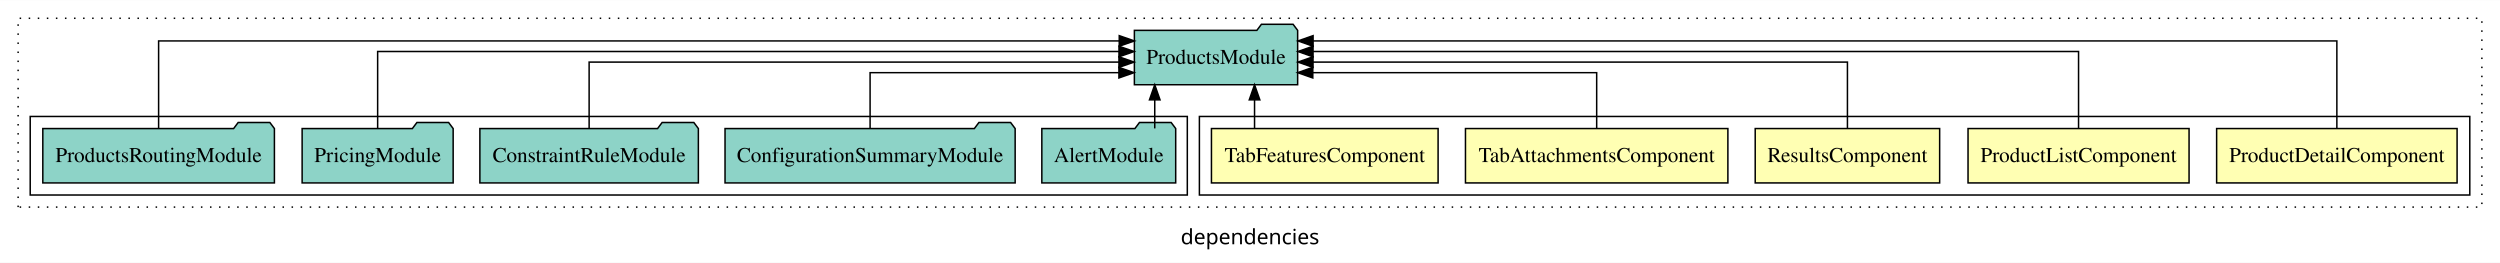
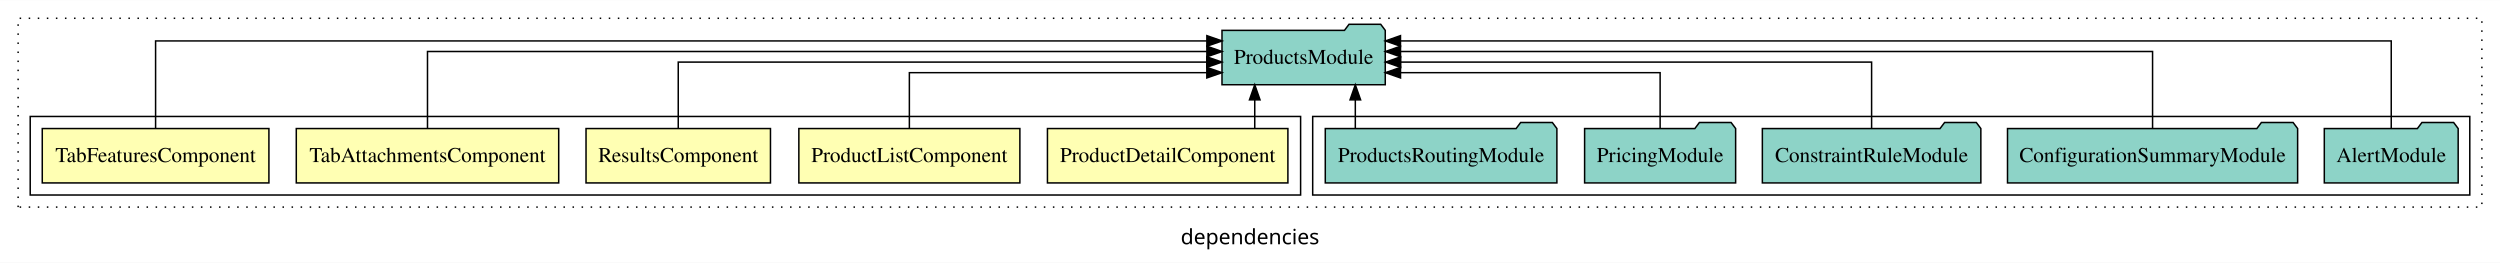
<svg xmlns="http://www.w3.org/2000/svg" width="1655pt" height="174pt" viewBox="0.00 0.00 1655.00 173.80">
  <g id="graph0" class="graph" transform="scale(1 1) rotate(0) translate(4 169.8)">
    <polygon fill="white" stroke="transparent" points="-4,4 -4,-169.8 1651,-169.8 1651,4 -4,4" />
    <text text-anchor="middle" x="823.5" y="-8.2" font-family="sans-serif" font-size="14.00">dependencies</text>
    <g id="clust1" class="cluster">
      <polygon fill="none" stroke="black" stroke-dasharray="1,5" points="8,-32.8 8,-157.8 1639,-157.8 1639,-32.8 8,-32.8" />
    </g>
+     <g id="clust8" class="cluster">
+       <polygon fill="none" stroke="black" points="865,-40.8 865,-92.8 1631,-92.8 1631,-40.8 865,-40.8" />
+     </g>
    <g id="clust2" class="cluster">
-       <polygon fill="none" stroke="black" points="790,-40.8 790,-92.8 1631,-92.8 1631,-40.8 790,-40.8" />
-     </g>
-     <g id="clust8" class="cluster">
-       <polygon fill="none" stroke="black" points="16,-40.8 16,-92.8 782,-92.8 782,-40.8 16,-40.8" />
+       <polygon fill="none" stroke="black" points="16,-40.8 16,-92.8 857,-92.8 857,-40.8 16,-40.8" />
    </g>
    <g id="node1" class="node">
-       <polygon fill="#ffffb3" stroke="black" points="1622.59,-84.8 1463.41,-84.8 1463.41,-48.8 1622.59,-48.8 1622.59,-84.8" />
-       <text text-anchor="middle" x="1543" y="-62.6" font-family="Times,serif" font-size="14.00">ProductDetailComponent</text>
+       <polygon fill="#ffffb3" stroke="black" points="848.59,-84.8 689.41,-84.8 689.41,-48.8 848.59,-48.8 848.59,-84.8" />
+       <text text-anchor="middle" x="769" y="-62.6" font-family="Times,serif" font-size="14.00">ProductDetailComponent</text>
    </g>
    <g id="node6" class="node">
-       <polygon fill="#8dd3c7" stroke="black" points="855.04,-149.8 852.04,-153.8 831.04,-153.8 828.04,-149.8 746.96,-149.8 746.96,-113.8 855.04,-113.8 855.04,-149.8" />
-       <text text-anchor="middle" x="801" y="-127.6" font-family="Times,serif" font-size="14.00">ProductsModule</text>
+       <polygon fill="#8dd3c7" stroke="black" points="913.04,-149.8 910.04,-153.8 889.04,-153.8 886.04,-149.8 804.96,-149.8 804.96,-113.8 913.04,-113.8 913.04,-149.8" />
+       <text text-anchor="middle" x="859" y="-127.6" font-family="Times,serif" font-size="14.00">ProductsModule</text>
    </g>
    <g id="edge1" class="edge">
-       <path fill="none" stroke="black" d="M1543,-84.81C1543,-107.29 1543,-142.8 1543,-142.8 1543,-142.8 865.26,-142.8 865.26,-142.8" />
-       <polygon fill="black" stroke="black" points="865.26,-139.3 855.26,-142.8 865.26,-146.3 865.26,-139.3" />
+       <path fill="none" stroke="black" d="M826.64,-84.91C826.64,-84.91 826.64,-103.79 826.64,-103.79" />
+       <polygon fill="black" stroke="black" points="823.14,-103.79 826.64,-113.79 830.14,-103.79 823.14,-103.79" />
    </g>
    <g id="node2" class="node">
-       <polygon fill="#ffffb3" stroke="black" points="1445.16,-84.8 1298.84,-84.8 1298.84,-48.8 1445.16,-48.8 1445.16,-84.8" />
-       <text text-anchor="middle" x="1372" y="-62.6" font-family="Times,serif" font-size="14.00">ProductListComponent</text>
+       <polygon fill="#ffffb3" stroke="black" points="671.16,-84.8 524.84,-84.8 524.84,-48.8 671.16,-48.8 671.16,-84.8" />
+       <text text-anchor="middle" x="598" y="-62.6" font-family="Times,serif" font-size="14.00">ProductListComponent</text>
    </g>
    <g id="edge2" class="edge">
-       <path fill="none" stroke="black" d="M1372,-84.93C1372,-105.37 1372,-135.8 1372,-135.8 1372,-135.8 865.23,-135.8 865.23,-135.8" />
-       <polygon fill="black" stroke="black" points="865.23,-132.3 855.23,-135.8 865.23,-139.3 865.23,-132.3" />
+       <path fill="none" stroke="black" d="M598,-84.81C598,-100.85 598,-121.8 598,-121.8 598,-121.8 794.92,-121.8 794.92,-121.8" />
+       <polygon fill="black" stroke="black" points="794.92,-125.3 804.92,-121.8 794.92,-118.3 794.92,-125.3" />
    </g>
    <g id="node3" class="node">
-       <polygon fill="#ffffb3" stroke="black" points="1280.05,-84.8 1157.95,-84.8 1157.95,-48.8 1280.05,-48.8 1280.05,-84.8" />
-       <text text-anchor="middle" x="1219" y="-62.6" font-family="Times,serif" font-size="14.00">ResultsComponent</text>
+       <polygon fill="#ffffb3" stroke="black" points="506.05,-84.8 383.95,-84.8 383.95,-48.8 506.05,-48.8 506.05,-84.8" />
+       <text text-anchor="middle" x="445" y="-62.6" font-family="Times,serif" font-size="14.00">ResultsComponent</text>
    </g>
    <g id="edge3" class="edge">
-       <path fill="none" stroke="black" d="M1219,-85.07C1219,-103.36 1219,-128.8 1219,-128.8 1219,-128.8 865.22,-128.8 865.22,-128.8" />
-       <polygon fill="black" stroke="black" points="865.22,-125.3 855.22,-128.8 865.22,-132.3 865.22,-125.3" />
+       <path fill="none" stroke="black" d="M445,-85.07C445,-103.36 445,-128.8 445,-128.8 445,-128.8 794.88,-128.8 794.88,-128.8" />
+       <polygon fill="black" stroke="black" points="794.88,-132.3 804.88,-128.8 794.88,-125.3 794.88,-132.3" />
    </g>
    <g id="node4" class="node">
-       <polygon fill="#ffffb3" stroke="black" points="1139.86,-84.8 966.14,-84.8 966.14,-48.8 1139.86,-48.8 1139.86,-84.8" />
-       <text text-anchor="middle" x="1053" y="-62.6" font-family="Times,serif" font-size="14.00">TabAttachmentsComponent</text>
+       <polygon fill="#ffffb3" stroke="black" points="365.86,-84.8 192.14,-84.8 192.14,-48.8 365.86,-48.8 365.86,-84.8" />
+       <text text-anchor="middle" x="279" y="-62.6" font-family="Times,serif" font-size="14.00">TabAttachmentsComponent</text>
    </g>
    <g id="edge4" class="edge">
-       <path fill="none" stroke="black" d="M1053,-84.81C1053,-100.85 1053,-121.8 1053,-121.8 1053,-121.8 865.06,-121.8 865.06,-121.8" />
-       <polygon fill="black" stroke="black" points="865.06,-118.3 855.06,-121.8 865.06,-125.3 865.06,-118.3" />
+       <path fill="none" stroke="black" d="M279,-84.93C279,-105.37 279,-135.8 279,-135.8 279,-135.8 794.96,-135.8 794.96,-135.8" />
+       <polygon fill="black" stroke="black" points="794.96,-139.3 804.96,-135.8 794.96,-132.3 794.96,-139.3" />
    </g>
    <g id="node5" class="node">
-       <polygon fill="#ffffb3" stroke="black" points="948.02,-84.8 797.98,-84.8 797.98,-48.8 948.02,-48.8 948.02,-84.8" />
-       <text text-anchor="middle" x="873" y="-62.6" font-family="Times,serif" font-size="14.00">TabFeaturesComponent</text>
+       <polygon fill="#ffffb3" stroke="black" points="174.02,-84.8 23.98,-84.8 23.98,-48.8 174.02,-48.8 174.02,-84.8" />
+       <text text-anchor="middle" x="99" y="-62.6" font-family="Times,serif" font-size="14.00">TabFeaturesComponent</text>
    </g>
    <g id="edge5" class="edge">
-       <path fill="none" stroke="black" d="M826.51,-84.91C826.51,-84.91 826.51,-103.79 826.51,-103.79" />
-       <polygon fill="black" stroke="black" points="823.01,-103.79 826.51,-113.79 830.01,-103.79 823.01,-103.79" />
+       <path fill="none" stroke="black" d="M99,-84.81C99,-107.29 99,-142.8 99,-142.8 99,-142.8 794.95,-142.8 794.95,-142.8" />
+       <polygon fill="black" stroke="black" points="794.95,-146.3 804.95,-142.8 794.95,-139.3 794.95,-146.3" />
    </g>
    <g id="node7" class="node">
-       <polygon fill="#8dd3c7" stroke="black" points="774.31,-84.8 771.31,-88.8 750.31,-88.8 747.31,-84.8 685.69,-84.8 685.69,-48.8 774.31,-48.8 774.31,-84.8" />
-       <text text-anchor="middle" x="730" y="-62.6" font-family="Times,serif" font-size="14.00">AlertModule</text>
+       <polygon fill="#8dd3c7" stroke="black" points="1623.31,-84.8 1620.31,-88.8 1599.31,-88.8 1596.31,-84.8 1534.69,-84.8 1534.69,-48.8 1623.31,-48.8 1623.31,-84.8" />
+       <text text-anchor="middle" x="1579" y="-62.6" font-family="Times,serif" font-size="14.00">AlertModule</text>
    </g>
    <g id="edge6" class="edge">
-       <path fill="none" stroke="black" d="M760.44,-84.91C760.44,-84.91 760.44,-103.79 760.44,-103.79" />
-       <polygon fill="black" stroke="black" points="756.94,-103.79 760.44,-113.79 763.94,-103.79 756.94,-103.79" />
+       <path fill="none" stroke="black" d="M1579,-84.81C1579,-107.29 1579,-142.8 1579,-142.8 1579,-142.8 923.12,-142.8 923.12,-142.8" />
+       <polygon fill="black" stroke="black" points="923.12,-139.3 913.12,-142.8 923.12,-146.3 923.12,-139.3" />
    </g>
    <g id="node8" class="node">
-       <polygon fill="#8dd3c7" stroke="black" points="668.03,-84.8 665.03,-88.8 644.03,-88.8 641.03,-84.8 475.97,-84.8 475.97,-48.8 668.03,-48.8 668.03,-84.8" />
-       <text text-anchor="middle" x="572" y="-62.6" font-family="Times,serif" font-size="14.00">ConfigurationSummaryModule</text>
+       <polygon fill="#8dd3c7" stroke="black" points="1517.03,-84.8 1514.03,-88.8 1493.03,-88.8 1490.03,-84.8 1324.97,-84.8 1324.97,-48.8 1517.03,-48.8 1517.03,-84.8" />
+       <text text-anchor="middle" x="1421" y="-62.6" font-family="Times,serif" font-size="14.00">ConfigurationSummaryModule</text>
    </g>
    <g id="edge7" class="edge">
-       <path fill="none" stroke="black" d="M572,-84.81C572,-100.85 572,-121.8 572,-121.8 572,-121.8 736.73,-121.8 736.73,-121.8" />
-       <polygon fill="black" stroke="black" points="736.73,-125.3 746.73,-121.8 736.73,-118.3 736.73,-125.3" />
+       <path fill="none" stroke="black" d="M1421,-84.93C1421,-105.37 1421,-135.8 1421,-135.8 1421,-135.8 923.14,-135.8 923.14,-135.8" />
+       <polygon fill="black" stroke="black" points="923.14,-132.3 913.14,-135.8 923.14,-139.3 923.14,-132.3" />
    </g>
    <g id="node9" class="node">
-       <polygon fill="#8dd3c7" stroke="black" points="458.32,-84.8 455.32,-88.8 434.32,-88.8 431.32,-84.8 313.68,-84.8 313.68,-48.8 458.32,-48.8 458.32,-84.8" />
-       <text text-anchor="middle" x="386" y="-62.6" font-family="Times,serif" font-size="14.00">ConstraintRuleModule</text>
+       <polygon fill="#8dd3c7" stroke="black" points="1307.32,-84.8 1304.32,-88.8 1283.32,-88.8 1280.32,-84.8 1162.68,-84.8 1162.68,-48.8 1307.32,-48.8 1307.32,-84.8" />
+       <text text-anchor="middle" x="1235" y="-62.6" font-family="Times,serif" font-size="14.00">ConstraintRuleModule</text>
    </g>
    <g id="edge8" class="edge">
-       <path fill="none" stroke="black" d="M386,-85.07C386,-103.36 386,-128.8 386,-128.8 386,-128.8 736.75,-128.8 736.75,-128.8" />
-       <polygon fill="black" stroke="black" points="736.75,-132.3 746.75,-128.8 736.75,-125.3 736.75,-132.3" />
+       <path fill="none" stroke="black" d="M1235,-85.07C1235,-103.36 1235,-128.8 1235,-128.8 1235,-128.8 923.27,-128.8 923.27,-128.8" />
+       <polygon fill="black" stroke="black" points="923.27,-125.3 913.27,-128.8 923.27,-132.3 923.27,-125.3" />
    </g>
    <g id="node10" class="node">
-       <polygon fill="#8dd3c7" stroke="black" points="295.99,-84.8 292.99,-88.8 271.99,-88.8 268.99,-84.8 196.01,-84.8 196.01,-48.8 295.99,-48.8 295.99,-84.8" />
-       <text text-anchor="middle" x="246" y="-62.6" font-family="Times,serif" font-size="14.00">PricingModule</text>
+       <polygon fill="#8dd3c7" stroke="black" points="1144.99,-84.8 1141.99,-88.8 1120.99,-88.8 1117.99,-84.8 1045.01,-84.8 1045.01,-48.8 1144.99,-48.8 1144.99,-84.8" />
+       <text text-anchor="middle" x="1095" y="-62.6" font-family="Times,serif" font-size="14.00">PricingModule</text>
    </g>
    <g id="edge9" class="edge">
-       <path fill="none" stroke="black" d="M246,-84.93C246,-105.37 246,-135.8 246,-135.8 246,-135.8 736.77,-135.8 736.77,-135.8" />
-       <polygon fill="black" stroke="black" points="736.77,-139.3 746.77,-135.8 736.77,-132.3 736.77,-139.3" />
+       <path fill="none" stroke="black" d="M1095,-84.81C1095,-100.85 1095,-121.8 1095,-121.8 1095,-121.8 923.14,-121.8 923.14,-121.8" />
+       <polygon fill="black" stroke="black" points="923.14,-118.3 913.14,-121.8 923.14,-125.3 923.14,-118.3" />
    </g>
    <g id="node11" class="node">
-       <polygon fill="#8dd3c7" stroke="black" points="177.66,-84.8 174.66,-88.8 153.66,-88.8 150.66,-84.8 24.34,-84.8 24.34,-48.8 177.66,-48.8 177.66,-84.8" />
-       <text text-anchor="middle" x="101" y="-62.6" font-family="Times,serif" font-size="14.00">ProductsRoutingModule</text>
+       <polygon fill="#8dd3c7" stroke="black" points="1026.66,-84.8 1023.66,-88.8 1002.66,-88.8 999.66,-84.8 873.34,-84.8 873.34,-48.8 1026.66,-48.8 1026.66,-84.8" />
+       <text text-anchor="middle" x="950" y="-62.6" font-family="Times,serif" font-size="14.00">ProductsRoutingModule</text>
    </g>
    <g id="edge10" class="edge">
-       <path fill="none" stroke="black" d="M101,-84.81C101,-107.29 101,-142.8 101,-142.8 101,-142.8 736.94,-142.8 736.94,-142.8" />
-       <polygon fill="black" stroke="black" points="736.94,-146.3 746.94,-142.8 736.94,-139.3 736.94,-146.3" />
+       <path fill="none" stroke="black" d="M893.22,-84.91C893.22,-84.91 893.22,-103.79 893.22,-103.79" />
+       <polygon fill="black" stroke="black" points="889.72,-103.79 893.22,-113.79 896.72,-103.79 889.72,-103.79" />
    </g>
  </g>
</svg>
